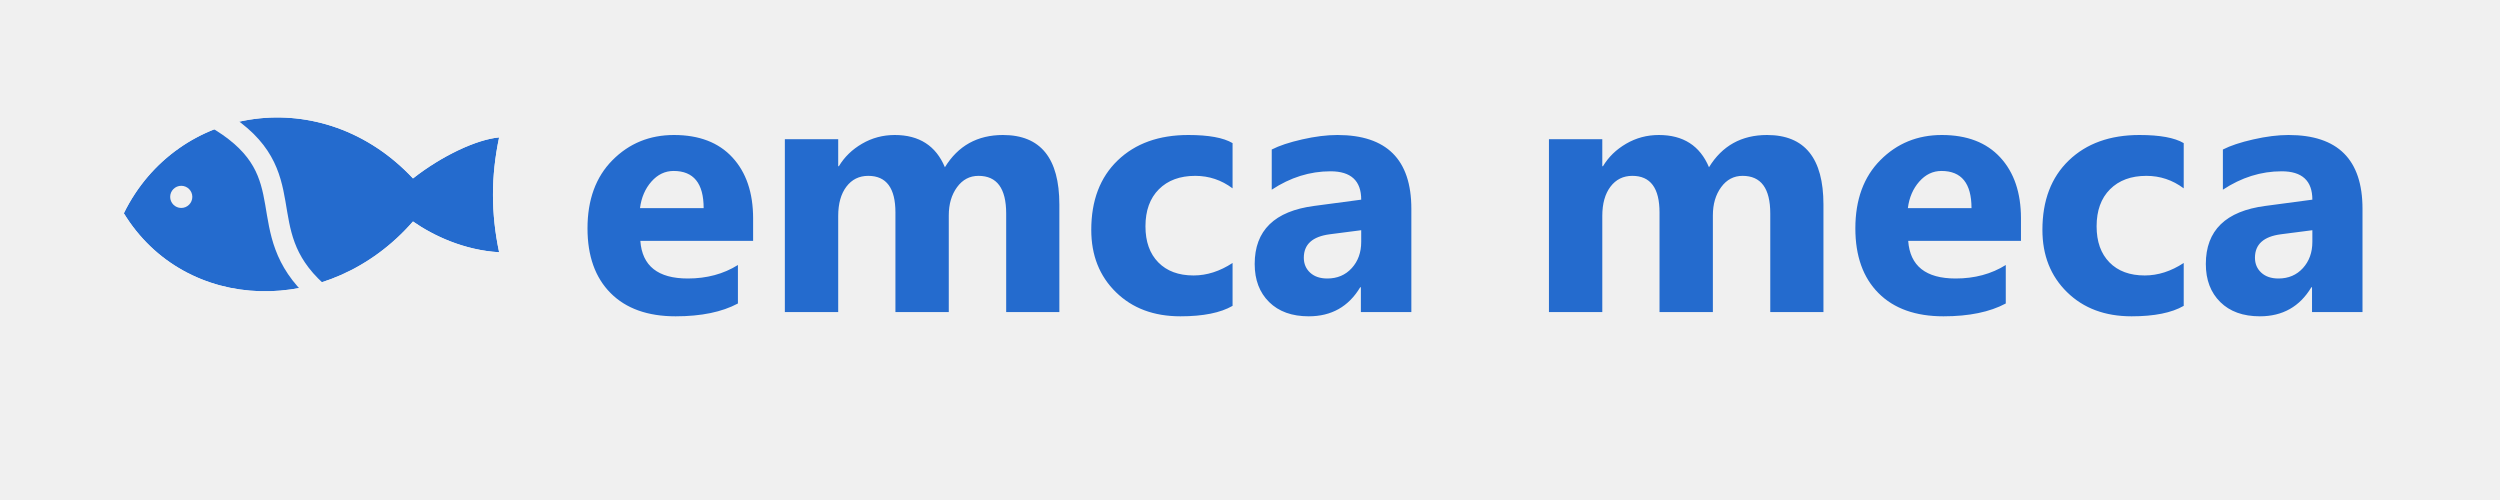
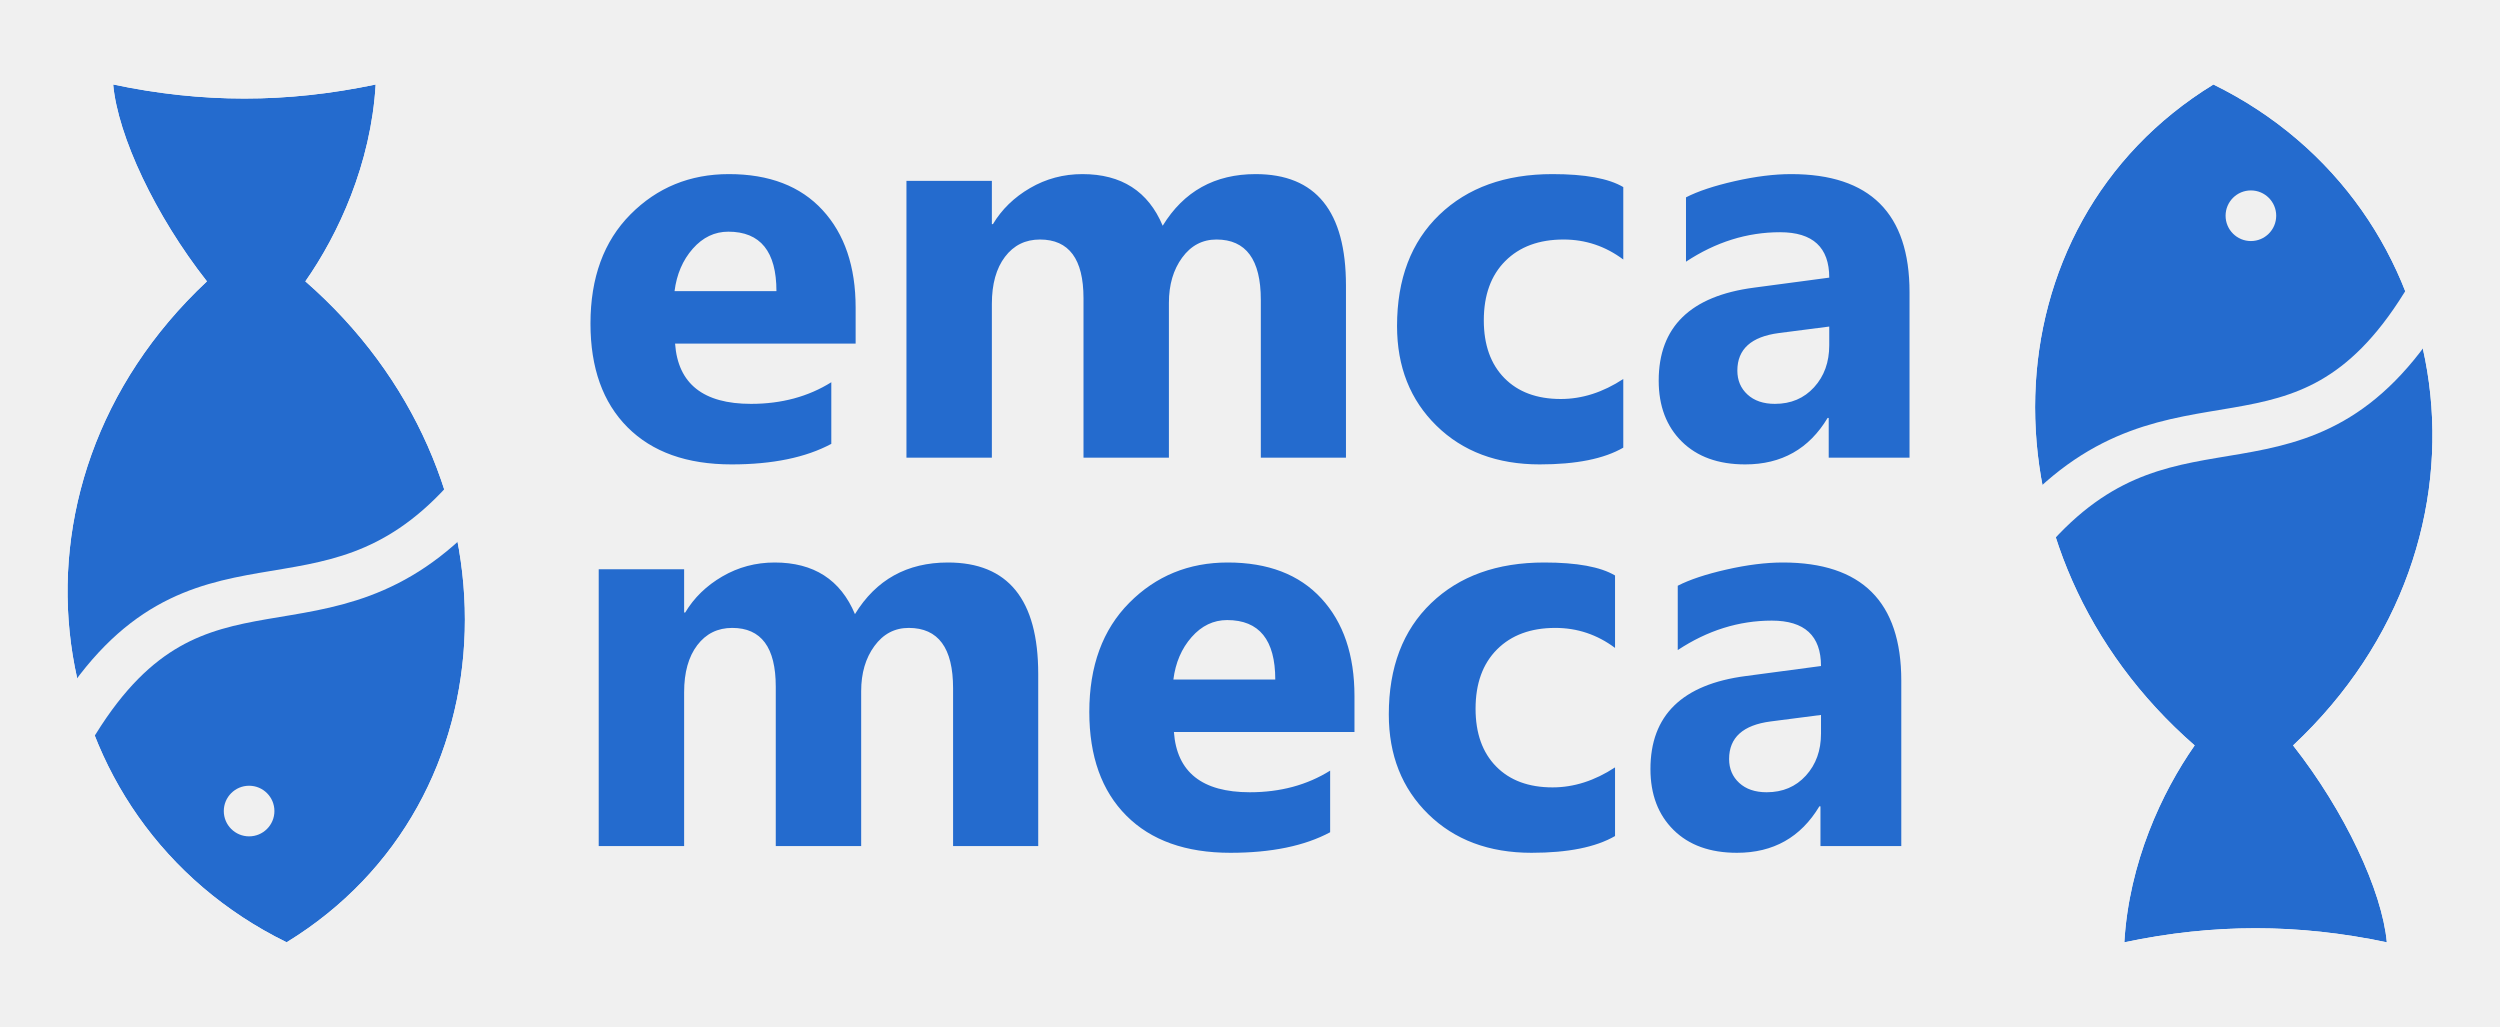
- <svg xmlns="http://www.w3.org/2000/svg" width="1000" height="200" viewBox="0 0 1000 200" role="img" aria-labelledby="title">
-   <g transform="translate(20 0) scale(0.8203125)">
-     <defs>
-       <mask id="fish-cut-1" x="0" y="0" width="256" height="256" maskUnits="userSpaceOnUse">
-         <path d="M36 104 C62 51 133 40 177 87 C191 76 208 68 219 67 C215 86 215 104 219 123 C202 122 187 115 177 108 C136 155 66 153 36 104 Z" fill="white" />
-         <path d="M83 59 C125 85 97 112 130 142" fill="none" stroke="black" stroke-width="10" stroke-linecap="round" />
-         <circle cx="64" cy="96" r="5.4" fill="black" />
-       </mask>
-     </defs>
-     <path d="M36 104 C62 51 133 40 177 87 C191 76 208 68 219 67 C215 86 215 104 219 123 C202 122 187 115 177 108 C136 155 66 153 36 104 Z" fill="#246BCE" mask="url(#fish-cut-1)" />
+ <svg xmlns="http://www.w3.org/2000/svg" width="560" height="230" viewBox="20 65 560 230" role="img" aria-labelledby="title desc">
+   <defs>
+     <g id="fish">
+       <defs>
+         <mask id="fish-cut-1" x="0" y="0" width="256" height="256" maskUnits="userSpaceOnUse">
+           <path d="M36 104 C62 51 133 40 177 87 C191 76 208 68 219 67 C215 86 215 104 219 123 C202 122 187 115 177 108 C136 155 66 153 36 104 Z" fill="white" />
+           <path d="M83 59 C125 85 97 112 130 142" fill="none" stroke="black" stroke-width="10" stroke-linecap="round" />
+           <circle cx="64" cy="96" r="5.4" fill="black" />
+         </mask>
+       </defs>
+       <path d="M36 104 C62 51 133 40 177 87 C191 76 208 68 219 67 C215 86 215 104 219 123 C202 122 187 115 177 108 C136 155 66 153 36 104 Z" fill="#246BCE" mask="url(#fish-cut-1)" />
+     </g>
+   </defs>
+   <use href="#fish" transform="translate(80 180) scale(1.05) rotate(-90) translate(-127.5 -100)" />
+   <use href="#fish" transform="rotate(180 300 180) translate(80 180) scale(1.05) rotate(-90) translate(-127.5 -100)" />
+   <g fill="#246BCE">
+     <path d="M47.9 30.615 L15.283 30.615 C15.804 37.874 20.378 41.504 29.004 41.504 C34.505 41.504 39.339 40.202 43.506 37.598 L43.506 48.73 C38.883 51.204 32.878 52.441 25.488 52.441 C17.415 52.441 11.149 50.203 6.689 45.728 C2.23 41.252 0 35.01 0 27.002 C0 18.701 2.409 12.126 7.227 7.275 C12.044 2.425 17.969 0 25 0 C32.292 0 37.931 2.165 41.919 6.494 C45.907 10.824 47.9 16.699 47.9 24.121 Z M33.594 21.143 C33.594 13.981 30.697 10.4 24.902 10.4 C22.428 10.4 20.288 11.426 18.481 13.477 C16.675 15.527 15.576 18.083 15.186 21.143 Z M136.475 51.221 L121.094 51.221 L121.094 22.705 C121.094 15.446 118.424 11.816 113.086 11.816 C110.547 11.816 108.48 12.907 106.885 15.088 C105.29 17.269 104.492 19.987 104.492 23.242 L104.492 51.221 L89.063 51.221 L89.063 22.412 C89.063 15.348 86.442 11.816 81.201 11.816 C78.564 11.816 76.457 12.858 74.878 14.941 C73.299 17.025 72.51 19.857 72.51 23.438 L72.51 51.221 L57.08 51.221 L57.08 1.221 L72.51 1.221 L72.51 9.033 L72.705 9.033 C74.3 6.364 76.538 4.191 79.419 2.515 C82.3 0.838 85.449 0 88.867 0 C95.931 0 100.765 3.109 103.369 9.326 C107.178 3.109 112.777 0 120.166 0 C131.038 0 136.475 6.706 136.475 20.117 Z M186.572 49.414 C183.089 51.432 178.06 52.441 171.484 52.441 C163.802 52.441 157.585 50.114 152.832 45.459 C148.079 40.804 145.703 34.798 145.703 27.441 C145.703 18.945 148.25 12.248 153.345 7.349 C158.439 2.45 165.251 0 173.779 0 C179.671 0 183.936 0.781 186.572 2.344 L186.572 15.43 C183.35 13.021 179.753 11.816 175.781 11.816 C171.354 11.816 167.847 13.11 165.259 15.698 C162.671 18.286 161.377 21.859 161.377 26.416 C161.377 30.843 162.614 34.318 165.088 36.841 C167.562 39.364 170.964 40.625 175.293 40.625 C179.134 40.625 182.894 39.421 186.572 37.012 Z M238.281 51.221 L223.682 51.221 L223.682 44.043 L223.486 44.043 C220.133 49.642 215.169 52.441 208.594 52.441 C203.743 52.441 199.927 51.066 197.144 48.315 C194.36 45.565 192.969 41.895 192.969 37.305 C192.969 27.604 198.714 22.005 210.205 20.508 L223.779 18.701 C223.779 13.232 220.817 10.498 214.893 10.498 C208.936 10.498 203.271 12.272 197.9 15.82 L197.9 4.199 C200.049 3.092 202.987 2.116 206.714 1.27 C210.441 0.423 213.835 0 216.895 0 C231.152 0 238.281 7.113 238.281 21.338 Z M223.779 30.908 L223.779 27.539 L214.697 28.711 C209.684 29.362 207.178 31.624 207.178 35.498 C207.178 37.256 207.788 38.696 209.009 39.819 C210.229 40.942 211.882 41.504 213.965 41.504 C216.862 41.504 219.222 40.503 221.045 38.501 C222.868 36.499 223.779 33.968 223.779 30.908 Z" transform="translate(152.266 104) scale(1.24)" />
+     <path d="M357.471 51.221 L342.09 51.221 L342.09 22.705 C342.09 15.446 339.421 11.816 334.082 11.816 C331.543 11.816 329.476 12.907 327.881 15.088 C326.286 17.269 325.488 19.987 325.488 23.242 L325.488 51.221 L310.059 51.221 L310.059 22.412 C310.059 15.348 307.438 11.816 302.197 11.816 C299.561 11.816 297.453 12.858 295.874 14.941 C294.295 17.025 293.506 19.857 293.506 23.438 L293.506 51.221 L278.076 51.221 L278.076 1.221 L293.506 1.221 L293.506 9.033 L293.701 9.033 C295.296 6.364 297.534 4.191 300.415 2.515 C303.296 0.838 306.445 0 309.863 0 C316.927 0 321.761 3.109 324.365 9.326 C328.174 3.109 333.773 0 341.162 0 C352.034 0 357.471 6.706 357.471 20.117 Z M414.6 30.615 L381.982 30.615 C382.503 37.874 387.077 41.504 395.703 41.504 C401.204 41.504 406.038 40.202 410.205 37.598 L410.205 48.73 C405.583 51.204 399.577 52.441 392.188 52.441 C384.115 52.441 377.848 50.203 373.389 45.728 C368.929 41.252 366.699 35.01 366.699 27.002 C366.699 18.701 369.108 12.126 373.926 7.275 C378.743 2.425 384.668 0 391.699 0 C398.991 0 404.631 2.165 408.618 6.494 C412.606 10.824 414.6 16.699 414.6 24.121 Z M400.293 21.143 C400.293 13.981 397.396 10.4 391.602 10.4 C389.128 10.4 386.987 11.426 385.181 13.477 C383.374 15.527 382.275 18.083 381.885 21.143 Z M461.67 49.414 C458.187 51.432 453.158 52.441 446.582 52.441 C438.9 52.441 432.682 50.114 427.93 45.459 C423.177 40.804 420.801 34.798 420.801 27.441 C420.801 18.945 423.348 12.248 428.442 7.349 C433.537 2.45 440.348 0 448.877 0 C454.769 0 459.033 0.781 461.67 2.344 L461.67 15.43 C458.447 13.021 454.85 11.816 450.879 11.816 C446.452 11.816 442.944 13.11 440.356 15.698 C437.769 18.286 436.475 21.859 436.475 26.416 C436.475 30.843 437.712 34.318 440.186 36.841 C442.659 39.364 446.061 40.625 450.391 40.625 C454.232 40.625 457.992 39.421 461.67 37.012 Z M513.379 51.221 L498.779 51.221 L498.779 44.043 L498.584 44.043 C495.231 49.642 490.267 52.441 483.691 52.441 C478.841 52.441 475.024 51.066 472.241 48.315 C469.458 45.565 468.066 41.895 468.066 37.305 C468.066 27.604 473.812 22.005 485.303 20.508 L498.877 18.701 C498.877 13.232 495.915 10.498 489.99 10.498 C484.033 10.498 478.369 12.272 472.998 15.82 L472.998 4.199 C475.146 3.092 478.084 2.116 481.812 1.27 C485.539 0.423 488.932 0 491.992 0 C506.25 0 513.379 7.113 513.379 21.338 Z M498.877 30.908 L498.877 27.539 L489.795 28.711 C484.782 29.362 482.275 31.624 482.275 35.498 C482.275 37.256 482.886 38.696 484.106 39.819 C485.327 40.942 486.979 41.504 489.063 41.504 C491.96 41.504 494.32 40.503 496.143 38.501 C497.965 36.499 498.877 33.968 498.877 30.908 Z" transform="translate(154.112 191) scale(1.24) translate(-278.076 0)" />
  </g>
-   <path fill="#246BCE" d="M47.9 30.615 L15.283 30.615 C15.804 37.874 20.378 41.504 29.004 41.504 C34.505 41.504 39.339 40.202 43.506 37.598 L43.506 48.73 C38.883 51.204 32.878 52.441 25.488 52.441 C17.415 52.441 11.149 50.203 6.689 45.728 C2.23 41.252 0 35.01 0 27.002 C0 18.701 2.409 12.126 7.227 7.275 C12.044 2.425 17.969 0 25 0 C32.292 0 37.931 2.165 41.919 6.494 C45.907 10.824 47.9 16.699 47.9 24.121 Z M33.594 21.143 C33.594 13.981 30.697 10.4 24.902 10.4 C22.428 10.4 20.288 11.426 18.481 13.477 C16.675 15.527 15.576 18.083 15.186 21.143 Z M136.475 51.221 L121.094 51.221 L121.094 22.705 C121.094 15.446 118.424 11.816 113.086 11.816 C110.547 11.816 108.48 12.907 106.885 15.088 C105.29 17.269 104.492 19.987 104.492 23.242 L104.492 51.221 L89.063 51.221 L89.063 22.412 C89.063 15.348 86.442 11.816 81.201 11.816 C78.564 11.816 76.457 12.858 74.878 14.941 C73.299 17.025 72.51 19.857 72.51 23.438 L72.51 51.221 L57.08 51.221 L57.08 1.221 L72.51 1.221 L72.51 9.033 L72.705 9.033 C74.3 6.364 76.538 4.191 79.419 2.515 C82.3 0.838 85.449 0 88.867 0 C95.931 0 100.765 3.109 103.369 9.326 C107.178 3.109 112.777 0 120.166 0 C131.038 0 136.475 6.706 136.475 20.117 Z M186.572 49.414 C183.089 51.432 178.06 52.441 171.484 52.441 C163.802 52.441 157.585 50.114 152.832 45.459 C148.079 40.804 145.703 34.798 145.703 27.441 C145.703 18.945 148.25 12.248 153.345 7.349 C158.439 2.45 165.251 0 173.779 0 C179.671 0 183.936 0.781 186.572 2.344 L186.572 15.43 C183.35 13.021 179.753 11.816 175.781 11.816 C171.354 11.816 167.847 13.11 165.259 15.698 C162.671 18.286 161.377 21.859 161.377 26.416 C161.377 30.843 162.614 34.318 165.088 36.841 C167.562 39.364 170.964 40.625 175.293 40.625 C179.134 40.625 182.894 39.421 186.572 37.012 Z M238.281 51.221 L223.682 51.221 L223.682 44.043 L223.486 44.043 C220.133 49.642 215.169 52.441 208.594 52.441 C203.743 52.441 199.927 51.066 197.144 48.315 C194.36 45.565 192.969 41.895 192.969 37.305 C192.969 27.604 198.714 22.005 210.205 20.508 L223.779 18.701 C223.779 13.232 220.817 10.498 214.893 10.498 C208.936 10.498 203.271 12.272 197.9 15.82 L197.9 4.199 C200.049 3.092 202.987 2.116 206.714 1.27 C210.441 0.423 213.835 0 216.895 0 C231.152 0 238.281 7.113 238.281 21.338 Z M223.779 30.908 L223.779 27.539 L214.697 28.711 C209.684 29.362 207.178 31.624 207.178 35.498 C207.178 37.256 207.788 38.696 209.009 39.819 C210.229 40.942 211.882 41.504 213.965 41.504 C216.862 41.504 219.222 40.503 221.045 38.501 C222.868 36.499 223.779 33.968 223.779 30.908 Z M357.471 51.221 L342.09 51.221 L342.09 22.705 C342.09 15.446 339.421 11.816 334.082 11.816 C331.543 11.816 329.476 12.907 327.881 15.088 C326.286 17.269 325.488 19.987 325.488 23.242 L325.488 51.221 L310.059 51.221 L310.059 22.412 C310.059 15.348 307.438 11.816 302.197 11.816 C299.561 11.816 297.453 12.858 295.874 14.941 C294.295 17.025 293.506 19.857 293.506 23.438 L293.506 51.221 L278.076 51.221 L278.076 1.221 L293.506 1.221 L293.506 9.033 L293.701 9.033 C295.296 6.364 297.534 4.191 300.415 2.515 C303.296 0.838 306.445 0 309.863 0 C316.927 0 321.761 3.109 324.365 9.326 C328.174 3.109 333.773 0 341.162 0 C352.034 0 357.471 6.706 357.471 20.117 Z M414.6 30.615 L381.982 30.615 C382.503 37.874 387.077 41.504 395.703 41.504 C401.204 41.504 406.038 40.202 410.205 37.598 L410.205 48.73 C405.583 51.204 399.577 52.441 392.188 52.441 C384.115 52.441 377.848 50.203 373.389 45.728 C368.929 41.252 366.699 35.01 366.699 27.002 C366.699 18.701 369.108 12.126 373.926 7.275 C378.743 2.425 384.668 0 391.699 0 C398.991 0 404.631 2.165 408.618 6.494 C412.606 10.824 414.6 16.699 414.6 24.121 Z M400.293 21.143 C400.293 13.981 397.396 10.4 391.602 10.4 C389.128 10.4 386.987 11.426 385.181 13.477 C383.374 15.527 382.275 18.083 381.885 21.143 Z M461.67 49.414 C458.187 51.432 453.158 52.441 446.582 52.441 C438.9 52.441 432.682 50.114 427.93 45.459 C423.177 40.804 420.801 34.798 420.801 27.441 C420.801 18.945 423.348 12.248 428.442 7.349 C433.537 2.45 440.348 0 448.877 0 C454.769 0 459.033 0.781 461.67 2.344 L461.67 15.43 C458.447 13.021 454.85 11.816 450.879 11.816 C446.452 11.816 442.944 13.11 440.356 15.698 C437.769 18.286 436.475 21.859 436.475 26.416 C436.475 30.843 437.712 34.318 440.186 36.841 C442.659 39.364 446.061 40.625 450.391 40.625 C454.232 40.625 457.992 39.421 461.67 37.012 Z M513.379 51.221 L498.779 51.221 L498.779 44.043 L498.584 44.043 C495.231 49.642 490.267 52.441 483.691 52.441 C478.841 52.441 475.024 51.066 472.241 48.315 C469.458 45.565 468.066 41.895 468.066 37.305 C468.066 27.604 473.812 22.005 485.303 20.508 L498.877 18.701 C498.877 13.232 495.915 10.498 489.99 10.498 C484.033 10.498 478.369 12.272 472.998 15.82 L472.998 4.199 C475.146 3.092 478.084 2.116 481.812 1.27 C485.539 0.423 488.932 0 491.992 0 C506.25 0 513.379 7.113 513.379 21.338 Z M498.877 30.908 L498.877 27.539 L489.795 28.711 C484.782 29.362 482.275 31.624 482.275 35.498 C482.275 37.256 482.886 38.696 484.106 39.819 C485.327 40.942 486.979 41.504 489.063 41.504 C491.96 41.504 494.32 40.503 496.143 38.501 C497.965 36.499 498.877 33.968 498.877 30.908 Z " transform="translate(235 54) scale(1.382994)" />
</svg>
